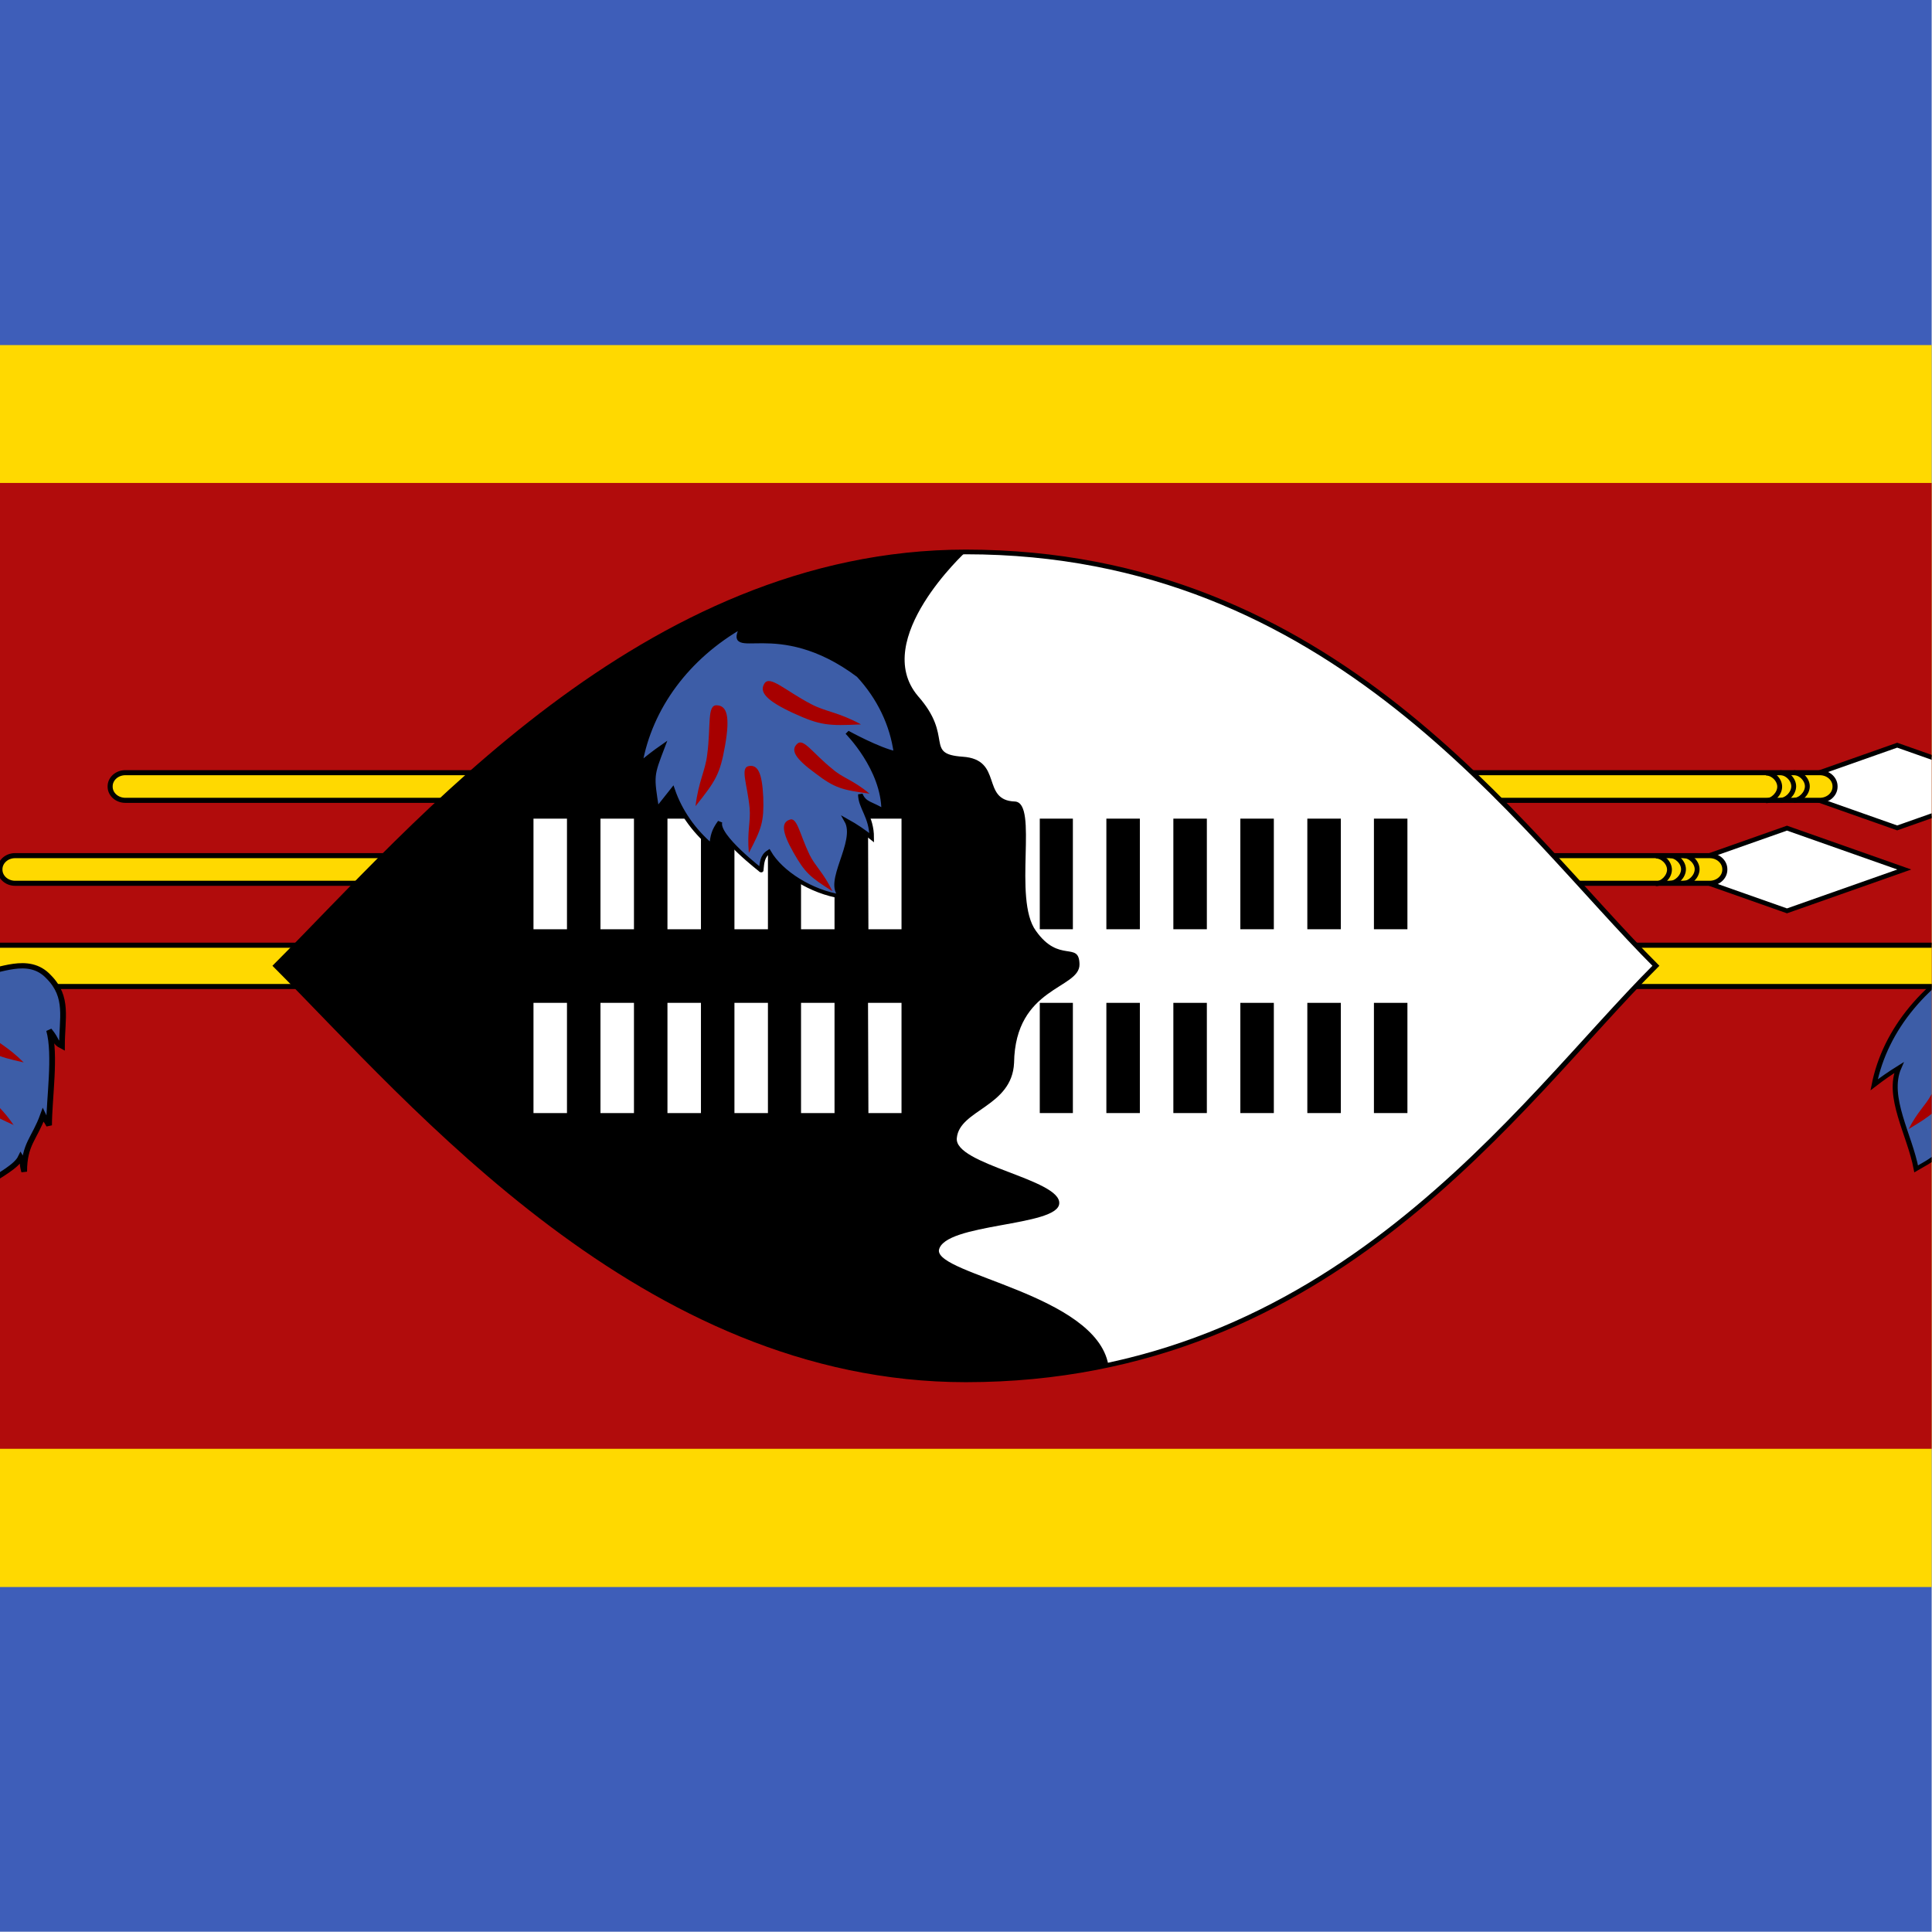
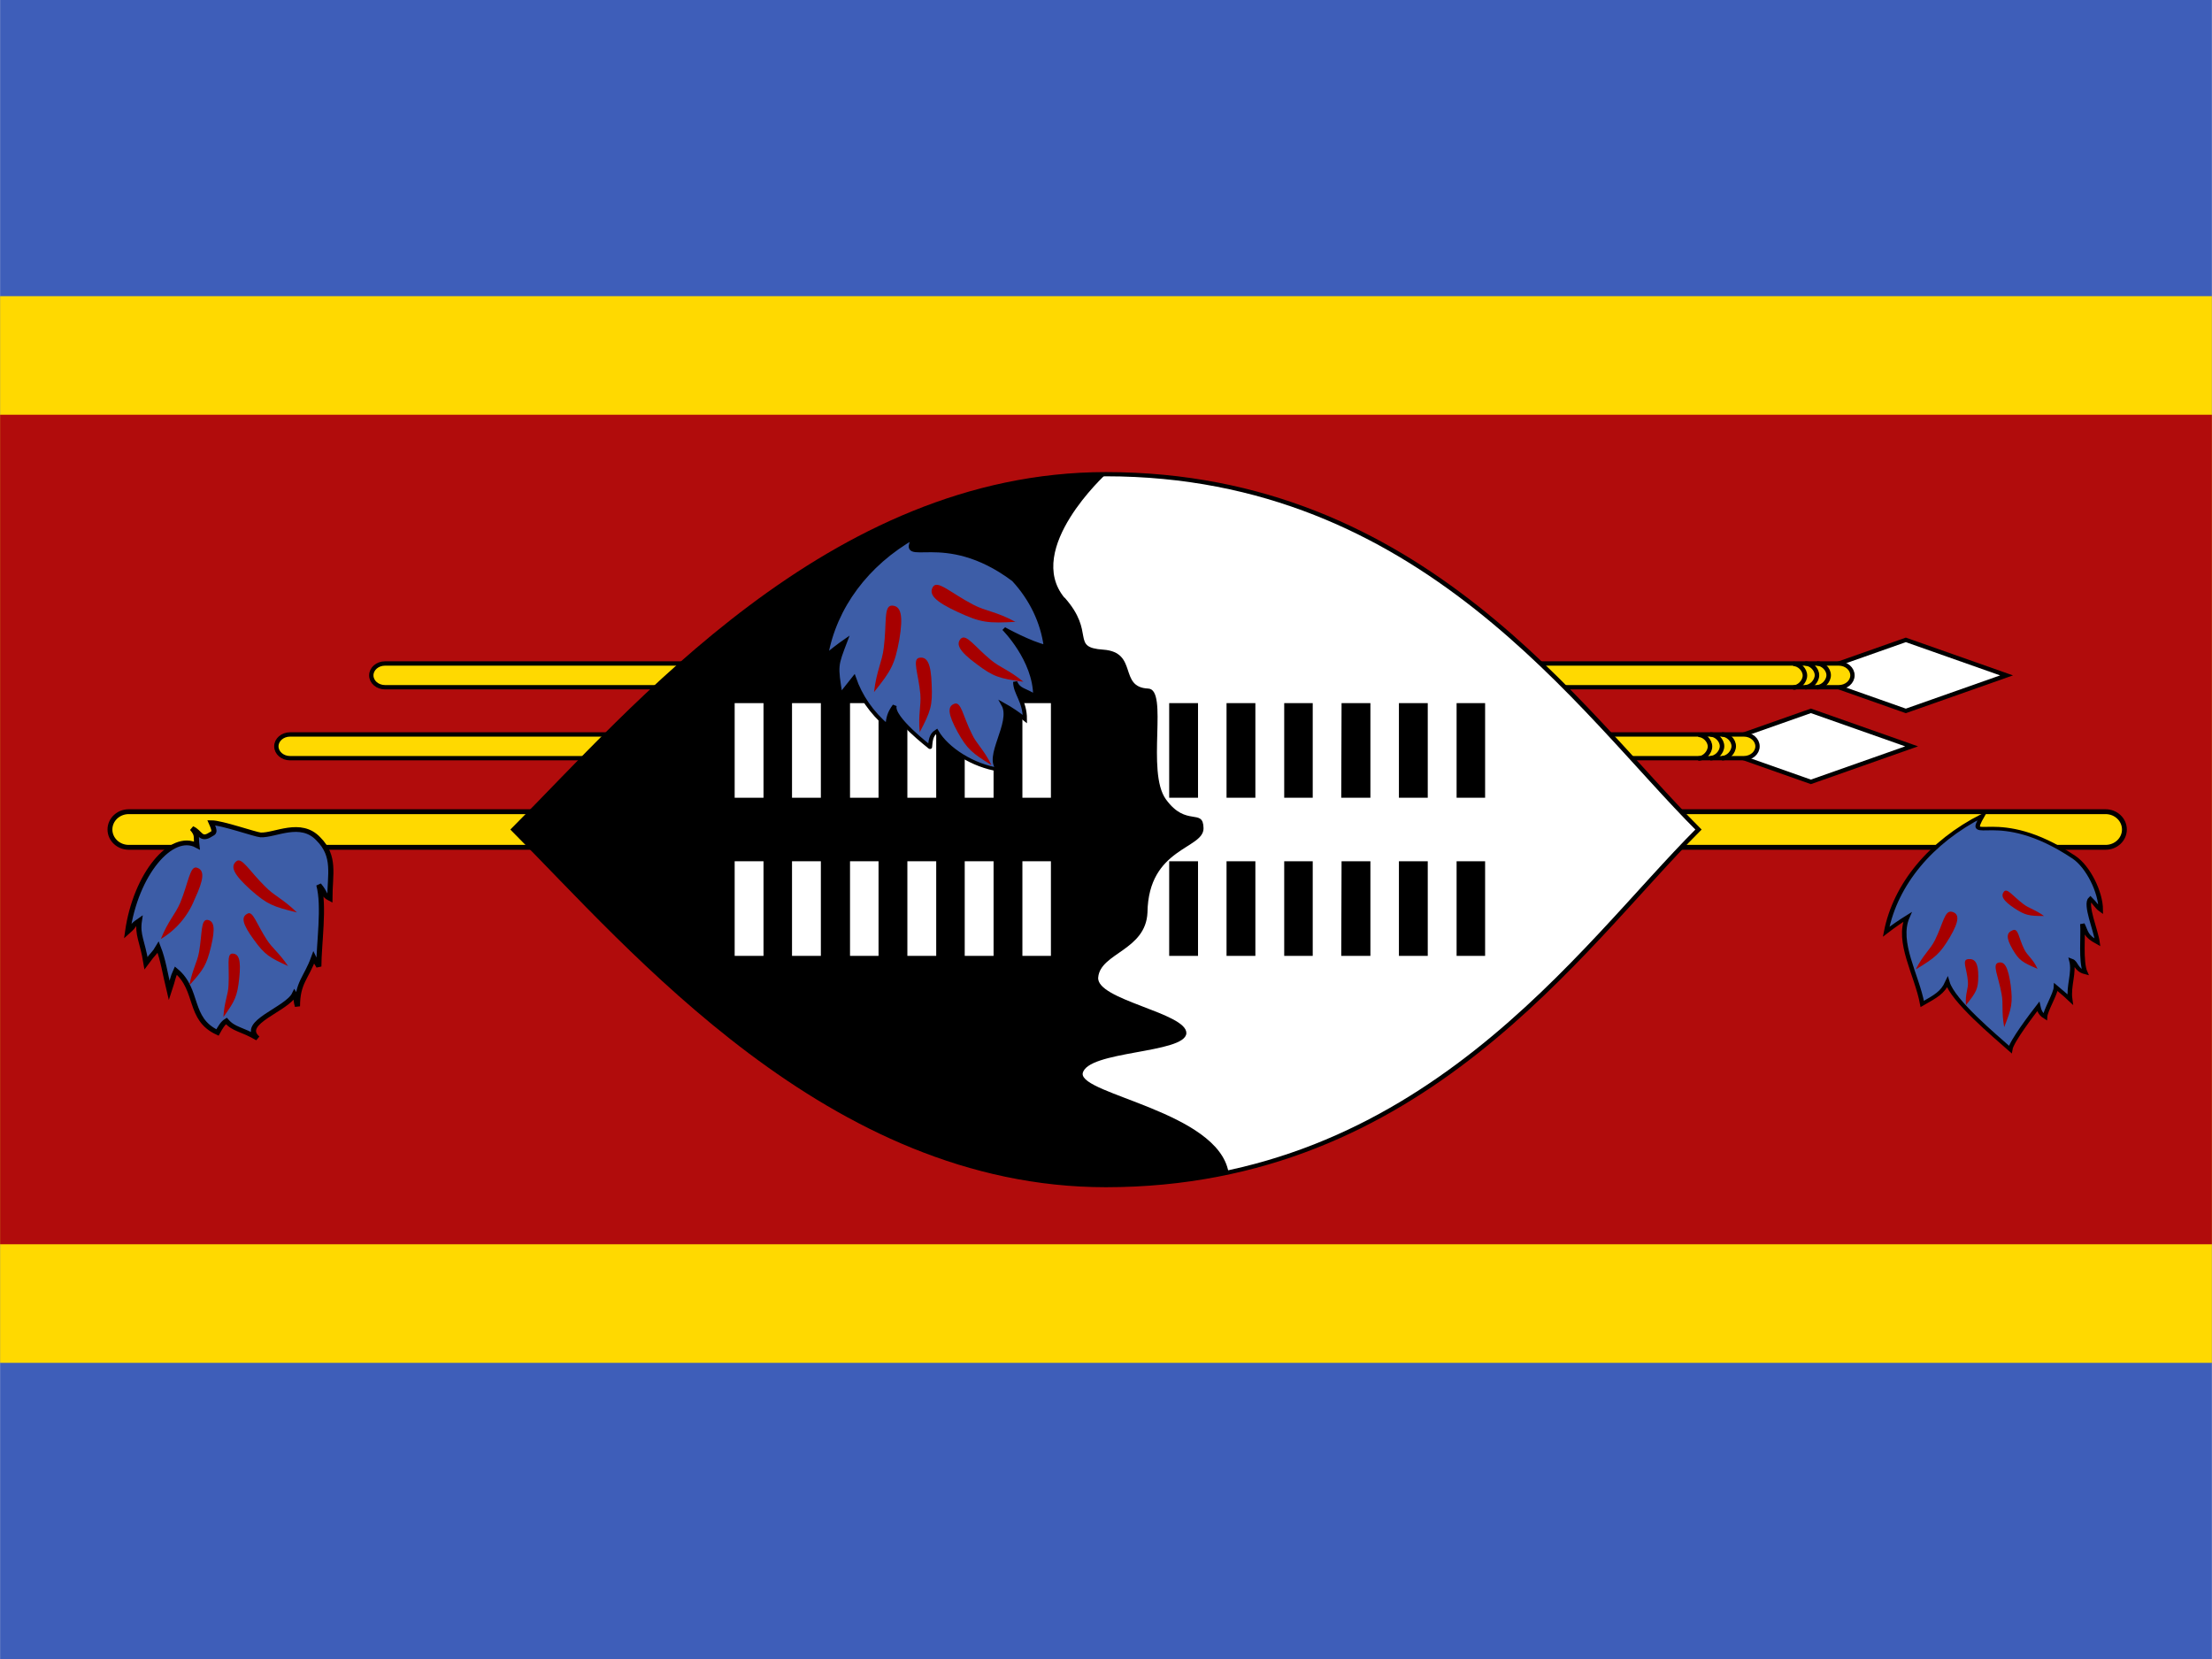
- <svg xmlns="http://www.w3.org/2000/svg" id="flag-icon-css-sz" viewBox="0 0 512 512">
+ <svg xmlns="http://www.w3.org/2000/svg" id="flag-icon-css-sz" viewBox="0 0 640 480">
  <defs>
    <clipPath id="a">
-       <path fill-opacity=".7" d="M124 0h496v496H124z" />
+       <path fill-opacity=".7" d="M-85.3 0h682.6v512H-85.3z" />
    </clipPath>
  </defs>
-   <g clip-path="url(#a)" transform="translate(-128) scale(1.0321)">
-     <path fill="#3e5eb9" fill-rule="evenodd" d="M0 0h744v496H0z" />
-     <path fill="#ffd900" fill-rule="evenodd" d="M0 88.6h744v318.9H0z" />
-     <path fill="#b10c0c" fill-rule="evenodd" d="M0 124h744v248H0z" />
-     <rect width="602.4" height="10.6" x="74.2" y="242.7" fill="#ffd900" fill-rule="evenodd" stroke="#000" stroke-width="1.3" rx="5.2" ry="5.3" />
-     <g stroke="#000" transform="translate(-609.5 -24.8)">
-       <path fill="#fff" fill-rule="evenodd" stroke-width="3.9" d="M-106.3 265.8l-88.6 35.4 88.6 35.4 88.6-35.4-88.6-35.4z" transform="matrix(.34 0 0 .3 1256.8 136.4)" />
-       <rect width="442.9" height="7.1" x="761.8" y="223.2" fill="#ffd900" fill-rule="evenodd" stroke-width="1.3" rx="3.9" ry="3.5" />
-       <path fill="none" stroke-width="2.5" d="M1224.4 280c-3.5 0-7-3.6-7-7.2s3.5-7 7-7" transform="matrix(-.50001 0 0 .5 1806.3 90.3)" />
-       <path fill="none" stroke-width="2.5" d="M1224.4 280c-3.5 0-7-3.6-7-7.2s3.5-7 7-7" transform="matrix(-.50001 0 0 .5 1802.8 90.3)" />
-       <path fill="none" stroke-width="2.5" d="M1224.4 280c-3.5 0-7-3.6-7-7.2s3.5-7 7-7" transform="matrix(-.50001 0 0 .5 1799.2 90.4)" />
+   <g clip-path="url(#a)" transform="translate(80) scale(.9375)">
+     <path fill="#3e5eb9" fill-rule="evenodd" d="M-128 0h768v512h-768z" />
+     <path fill="#ffd900" fill-rule="evenodd" d="M-128 91.4h768v329.2h-768z" />
+     <path fill="#b10c0c" fill-rule="evenodd" d="M-128 128h768v256h-768z" />
+     <rect width="621.7" height="11" x="-51.4" y="250.5" fill="#ffd900" fill-rule="evenodd" stroke="#000" stroke-width="1.5" rx="5.8" ry="5.8" />
+     <g stroke="#000" transform="translate(-757 -25.6) scale(1.0321)">
+       <path fill="#fff" fill-rule="evenodd" stroke-width="4.2" d="M-106.3 265.8l-88.6 35.4 88.6 35.4 88.6-35.4-88.6-35.4z" transform="matrix(.34 0 0 .3 1256.8 136.4)" />
+       <rect width="442.9" height="7.1" x="761.8" y="223.2" fill="#ffd900" fill-rule="evenodd" stroke-width="1.3" rx="4.1" ry="3.8" />
+       <path fill="none" stroke-width="2.7" d="M1224.4 280c-3.5 0-7-3.6-7-7.2s3.5-7 7-7" transform="matrix(-.50001 0 0 .5 1806.3 90.3)" />
+       <path fill="none" stroke-width="2.7" d="M1224.4 280c-3.5 0-7-3.6-7-7.2s3.5-7 7-7" transform="matrix(-.50001 0 0 .5 1802.8 90.3)" />
+       <path fill="none" stroke-width="2.7" d="M1224.4 280c-3.5 0-7-3.6-7-7.2s3.5-7 7-7" transform="matrix(-.50001 0 0 .5 1799.2 90.4)" />
    </g>
-     <g stroke="#000" transform="translate(-637.8 -3.5)">
-       <path fill="#fff" fill-rule="evenodd" stroke-width="3.9" d="M-106.3 265.8l-88.6 35.4 88.6 35.4 88.6-35.4-88.6-35.4z" transform="matrix(.34 0 0 .3 1256.8 136.4)" />
-       <rect width="442.9" height="7.1" x="761.8" y="223.2" fill="#ffd900" fill-rule="evenodd" stroke-width="1.3" rx="3.9" ry="3.5" />
-       <path fill="none" stroke-width="2.5" d="M1224.4 280c-3.5 0-7-3.6-7-7.2s3.5-7 7-7" transform="matrix(-.50001 0 0 .5 1806.3 90.3)" />
-       <path fill="none" stroke-width="2.5" d="M1224.4 280c-3.5 0-7-3.6-7-7.2s3.5-7 7-7" transform="matrix(-.50001 0 0 .5 1802.8 90.3)" />
-       <path fill="none" stroke-width="2.5" d="M1224.4 280c-3.5 0-7-3.6-7-7.2s3.5-7 7-7" transform="matrix(-.50001 0 0 .5 1799.2 90.4)" />
-     </g>
-     <g fill-rule="evenodd" stroke-width="1pt">
-       <path fill="#3d5da7" stroke="#000" d="M338-.4c-5.5 12.4 4.3-4.1 28.4 16.7 4.4 3.8 8.3 14 8.3 21.1-1.1-1-2-3-3.2-4.5-1.8 2.3 1.7 12.6 2.2 17.5-3.8-2.7-3.4-4-4.7-7.4.3 4-.6 15.2.9 19.4-3-1-2.8-4.1-4.3-4.8 1 4.9-1 10.1-.4 15.6-1.8-2.2-3.6-4-4.4-4.9-.1 2.6-3.3 9.4-3.4 11.9-1.5-1.2-1.9-3-2.1-4.2-1.8 3-8.3 14-8.7 17.2-5-5.7-17.8-19.5-19.5-26.9-1.5 4.2-3.6 5.6-7.8 8.7-1.7-11.7-8-24.8-4.6-34.8a84.4 84.4 0 00-6.6 5.9A67.9 67.9 0 01338-.4z" transform="matrix(.96345 0 0 .74716 308.4 244.1)" />
-       <path fill="#a70000" d="M614.1 289.9c2.3-4.5 4.3-6 5.8-8.8 2.5-5 2.9-9 5-8.5 2.3.6 2.3 2.7-.6 7.7-2.8 5-4.2 6-10.2 9.6zm15.1 10.6c-.3-3.4.7-4.8.5-7-.3-3.9-1.8-6.5.2-6.7 2-.2 3 1.1 3 5s-.6 4.9-3.7 8.7zm11.4 6.6c-.8-4.7-.2-6.8-.8-9.9-1-5.3-3-8.9-1-9.4 1.9-.5 3 1.3 3.7 6.7.8 5.5.4 7-1.8 12.6zm12-33.2c-2.9-2-4.5-2.2-6.3-3.6-3.2-2.4-4.8-5-5.8-3.7-1 1.3-.3 2.7 3 4.9 3.4 2.2 4.5 2.4 9 2.4zm-2 15.8c-1.5-3.1-3-3.9-4-5.8-1.7-3.5-1.7-6.5-3.5-5.7-1.8.7-2 2.3 0 5.7 2 3.3 3 3.9 7.5 5.8z" />
-     </g>
-     <g fill-rule="evenodd" stroke-width="1pt">
-       <path fill="#3d5da7" stroke="#000" d="M329.6 20.7c-.3-2.7.3-3-1.3-5 2.2 1 2.3 3.7 5 1.8 1-.6 1.4-.6.2-3.5 2.8 0 12 3.5 13.4 3.6 3.9.2 10.9-4.4 15.7 1.2 4.7 5.1 3.1 10.4 3.1 17.5-1.8-1-1-1.4-3-4 1.6 6.2 0 17.4 0 24-.8-1.6-.7-1-1.4-2.6-2 6-4.4 7.3-4.4 14.3-.7-2.7 0-2.2-.8-3.6-2 4.5-15 8.4-10 13-4.4-2.8-6.4-2.5-8.5-5.1-.9.6-1.6 1.8-2.4 3.4-8-4-5-12.5-11.3-18.2-1 2.4-.6 2-1.8 5.9-1.2-5.4-1.6-8.9-3-12.8-1.2 2.2-1 1.3-3.3 4.7-1-6.6-2.4-8.2-1.8-12.5-2.4 1.8-.8 1-3.2 3.3 2.2-17 11.9-29.4 18.8-25.4z" transform="matrix(1.1018 0 0 1.01684 -263 231.7)" />
-       <path fill="#a70000" d="M89.4 280.8c2.3-5.5 4.3-7.3 5.8-10.8 2.5-6.3 3-11.3 5.1-10.5 2.2.7 2.1 3.3-.8 9.5a24.7 24.7 0 01-10 11.8zm8.6 13.8c.9-5 2.3-6.8 2.9-10 1-5.6.4-9.7 2.4-9.5 2 .2 2.5 2.3 1.2 8-1.4 5.5-2.3 6.8-6.5 11.5zm10.2 9.6c.2-4.8 1.4-6.7 1.5-9.8.3-5.4-.7-9.3 1.2-9.3 2 0 2.6 2 2 7.4-.6 5.4-1.3 6.8-4.7 11.7zm21.9-31.4c-4.2-4.2-6.7-5-9.4-7.6-4.8-4.7-7.1-9.2-8.8-7.6-1.7 1.6-.7 4 4.3 8.4 5 4.5 6.8 5.2 13.9 6.8zm-2.5 16.2c-2.8-4.2-4.8-5.3-6.5-8-3.2-4.8-4.2-8.8-6-7.8-1.8 1-1.4 3.1 2 7.7s4.7 5.4 10.5 8z" />
+     <g stroke="#000" transform="translate(-786.3 -3.7) scale(1.0321)">
+       <path fill="#fff" fill-rule="evenodd" stroke-width="4.2" d="M-106.3 265.8l-88.6 35.4 88.6 35.4 88.6-35.4-88.6-35.4z" transform="matrix(.34 0 0 .3 1256.8 136.4)" />
+       <rect width="442.9" height="7.1" x="761.8" y="223.2" fill="#ffd900" fill-rule="evenodd" stroke-width="1.3" rx="4.1" ry="3.8" />
+       <path fill="none" stroke-width="2.7" d="M1224.4 280c-3.5 0-7-3.6-7-7.2s3.5-7 7-7" transform="matrix(-.50001 0 0 .5 1806.3 90.3)" />
+       <path fill="none" stroke-width="2.7" d="M1224.4 280c-3.5 0-7-3.6-7-7.2s3.5-7 7-7" transform="matrix(-.50001 0 0 .5 1802.8 90.3)" />
+       <path fill="none" stroke-width="2.7" d="M1224.4 280c-3.5 0-7-3.6-7-7.2s3.5-7 7-7" transform="matrix(-.50001 0 0 .5 1799.2 90.4)" />
    </g>
    <g fill-rule="evenodd">
-       <path fill="#fff" stroke="#000" stroke-width="2" d="M637.8 230.3c-53.1 59-124 177.2-265.8 177.2-124 0-212.6-118.1-265.7-177.2C159.4 171.3 248 53.2 372 53.2c141.8 0 212.6 118 265.8 177.1z" transform="matrix(.66667 0 0 .6 124 109.8)" />
-       <path d="M359.7 178.7c9.4 10.6 1.5 14.9 11.5 15.6 10.5.7 4.6 11.2 13.4 11.5 6.2.3-.6 25 5.4 33.2 6 8.5 11.1 2.5 11.2 8.6.1 6.4-16.5 5.7-16.8 25.3-.5 11.3-14 12-14.7 19.3-.8 6.8 26.7 10.6 26.3 16.8-.3 6-29.6 5-30.9 12-.6 6.3 40.2 11.4 43.5 29.4-6 2-23.4 4-36.6 4-82.6 0-141.7-71-177.1-106.4 35.4-35.4 94.5-106.3 177.1-106.3 0 0-24.5 22.5-12.3 37z" />
-       <path fill="#fff" stroke-width="1pt" d="M261 210.2h8.6v28.4H261zm0 47.3h8.6v28.3H261zm17.2-47.3h8.6v28.4h-8.6zm0 47.3h8.6v28.3h-8.6zm17.2-47.3h8.6v28.4h-8.6zm0 47.3h8.6v28.3h-8.6zm17.2-47.3h8.6v28.4h-8.6zm0 47.3h8.6v28.3h-8.6zm17.1-47.3h8.6v28.4h-8.6zm0 47.3h8.6v28.3h-8.6zm17.2-47.3h8.6v28.4H347zm0 47.3h8.6v28.3H347z" />
-       <path stroke-width="1pt" d="M391 210.2h8.5v28.4H391zm0 47.3h8.5v28.3H391zm17.1-47.3h8.6v28.4h-8.6zm0 47.3h8.6v28.3h-8.6zm17.2-47.3h8.6v28.4h-8.6zm0 47.3h8.6v28.3h-8.6zm17.2-47.3h8.6v28.4h-8.6zm0 47.3h8.6v28.3h-8.6zm17.2-47.3h8.6v28.4h-8.6zm0 47.3h8.6v28.3h-8.6zm17.1-47.3h8.6v28.4h-8.6zm0 47.3h8.6v28.3h-8.6z" />
+       <path fill="#3d5da7" stroke="#000" stroke-width="1.4" d="M338-.4c-5.5 12.4 4.3-4.1 28.4 16.7 4.4 3.8 8.3 14 8.3 21.1-1.1-1-2-3-3.2-4.5-1.8 2.3 1.7 12.6 2.2 17.5-3.8-2.7-3.4-4-4.7-7.4.3 4-.6 15.2.9 19.4-3-1-2.8-4.1-4.3-4.8 1 4.9-1 10.1-.4 15.6-1.8-2.2-3.6-4-4.4-4.9-.1 2.6-3.3 9.4-3.4 11.9-1.5-1.2-1.9-3-2.1-4.2-1.8 3-8.3 14-8.7 17.2-5-5.7-17.8-19.5-19.5-26.9-1.5 4.2-3.6 5.6-7.8 8.7-1.7-11.7-8-24.8-4.6-34.8a84.4 84.4 0 00-6.6 5.9A67.9 67.9 0 01338-.4z" transform="matrix(.9944 0 0 .77118 190.4 252)" />
+       <path fill="#a70000" d="M505.9 299.2c2.3-4.6 4.4-6 5.9-9 2.6-5.2 3-9.4 5.3-8.8 2.3.6 2.3 2.8-.7 7.9-3 5-4.4 6.2-10.5 9.9zm15.5 11c-.3-3.6.8-5 .6-7.3-.3-4-2-6.7.1-6.9 2.1-.2 3.1 1.2 3.1 5.2s-.6 5-3.8 9zm11.8 6.8c-.9-5-.2-7-.8-10.2-1-5.6-3-9.2-1-9.7 1.9-.5 3 1.3 3.8 6.9.7 5.6.3 7.2-2 13zm12.3-34.3c-2.9-2.1-4.6-2.3-6.4-3.7-3.3-2.5-5-5.1-6-3.8-1 1.3-.3 2.7 3.1 5 3.5 2.3 4.6 2.5 9.3 2.5zm-2 16.3c-1.5-3.2-3.1-4-4.1-6-1.8-3.6-1.8-6.7-3.6-5.9-2 .8-2 2.4 0 5.9 2 3.4 3 4 7.7 6z" />
    </g>
-     <g fill-rule="evenodd" stroke-width="1pt">
-       <path fill="#3d5da7" stroke="#000" d="M338-.4c-5.5 12.4 9.8-4.1 33.8 16.7a51.2 51.2 0 0110.9 26.2c-5.1-1.2-14.2-7-14.2-7s10.6 12.2 10.6 26.4c-3.7-2.7-5.6-2.3-6.8-5.6 0 4.5 3.3 7.5 3.3 14.6a49.8 49.8 0 00-7.3-5.7c3.5 7.1-6.5 20.9-1.5 25.5-8.7-1.5-17.7-8-21.2-15-1.9 1.4-2 3.7-2.2 6.2.3.2-13.3-11.7-12-16.3-1.9 3-2.1 4.6-2.5 8a44 44 0 01-11.3-18.8l-4.6 6.7c-1.6-11.7-1.6-11.3 1.7-21.3a84.4 84.4 0 00-6.6 5.9A67.8 67.8 0 01338-.4z" transform="matrix(.8811 0 0 .76298 16.9 161)" />
-       <path fill="#a70000" d="M302.6 207c.8-6.5 2.5-9 3-13.2 1-7.4-.1-12.9 2.5-12.7 2.6.1 3.4 2.9 2.1 10.3s-2.4 9.1-7.6 15.6zm13.7 12c-.5-5.6.5-7.9.2-11.5-.6-6.2-2.5-10.4-.2-10.8 2.3-.4 3.4 1.7 3.7 8 .2 6.3-.4 8-3.7 14.3zm21.4 9.7c-2.3-4.7-4.3-6.2-5.8-9.2-2.6-5.4-3.2-9.9-5.2-9-2 .7-2 3 1 8.3 3 5.3 4.3 6.4 10 10zm7.4-42.7c-5.9-3.2-9-3.2-12.8-5.2-6.7-3.5-10.6-7.5-12-5.3-1.4 2.2.5 4.4 7.4 7.6 7 3.2 9 3.3 17.4 2.9zm2.2 17.8c-4.3-3.6-6.9-4-9.6-6.4-5-4-7.4-8-9-6.4-1.7 1.6-.6 3.7 4.6 7.5 5.1 3.9 6.9 4.3 14 5.3z" />
+     <g fill-rule="evenodd">
+       <path fill="#3d5da7" stroke="#000" stroke-width="1.4" d="M329.6 20.7c-.3-2.7.3-3-1.3-5 2.2 1 2.3 3.7 5 1.8 1-.6 1.4-.6.2-3.5 2.8 0 12 3.5 13.4 3.6 3.9.2 10.9-4.4 15.7 1.2 4.7 5.1 3.1 10.4 3.1 17.5-1.8-1-1-1.4-3-4 1.6 6.2 0 17.4 0 24-.8-1.6-.7-1-1.4-2.6-2 6-4.4 7.3-4.4 14.3-.7-2.7 0-2.2-.8-3.6-2 4.5-15 8.4-10 13-4.4-2.8-6.4-2.5-8.5-5.1-.9.6-1.6 1.8-2.4 3.4-8-4-5-12.5-11.3-18.2-1 2.4-.6 2-1.8 5.9-1.2-5.4-1.6-8.9-3-12.8-1.2 2.2-1 1.3-3.3 4.7-1-6.6-2.4-8.2-1.8-12.5-2.4 1.8-.8 1-3.2 3.3 2.2-17 11.9-29.4 18.8-25.4z" transform="matrix(1.1372 0 0 1.0495 -399.4 239.2)" />
+       <path fill="#a70000" d="M-35.7 289.8c2.3-5.7 4.4-7.5 6-11.2 2.6-6.4 3-11.6 5.2-10.8 2.3.8 2.2 3.4-.8 9.8a25 25 0 01-10.4 12.2zm8.8 14.3c1-5.1 2.4-7 3-10.3 1-5.8.5-10.1 2.6-9.9 2 .3 2.5 2.4 1.1 8.2-1.4 5.8-2.3 7.1-6.7 12zm10.5 9.9c.3-5 1.5-6.9 1.6-10 .3-5.7-.7-9.7 1.2-9.7 2 0 2.7 2 2.1 7.6-.6 5.6-1.3 7-4.9 12zm22.7-32.4c-4.4-4.3-7-5.1-9.8-8-4.9-4.8-7.3-9.4-9-7.7-1.8 1.6-.7 4 4.5 8.7 5.2 4.6 7 5.2 14.3 7zm-2.7 16.6C.8 294-1.2 292.8-3 290c-3.2-4.9-4.3-9.1-6-8-2 1-1.5 3.2 2 8 3.4 4.7 4.8 5.5 10.7 8.2z" />
+     </g>
+     <g fill-rule="evenodd">
+       <path fill="#fff" stroke="#000" stroke-width="2.1" d="M637.8 230.3c-53.1 59-124 177.2-265.8 177.2-124 0-212.6-118.1-265.7-177.2C159.4 171.3 248 53.2 372 53.2c141.8 0 212.6 118 265.8 177.1z" transform="matrix(.68807 0 0 .61926 0 113.4)" />
+       <path d="M243.2 184.4c9.8 11 1.6 15.4 12 16.1 10.8.8 4.6 11.6 13.8 12 6.4.2-.7 25.7 5.5 34.2 6.3 8.7 11.5 2.5 11.6 8.9.1 6.5-17 5.9-17.3 26-.5 11.7-14.5 12.5-15.2 20-.8 7 27.5 11 27.2 17.3-.4 6.3-30.7 5.3-32 12.4-.6 6.5 41.6 11.8 45 30.4-6.3 2-24.3 4-37.8 4-85.3 0-146.3-73.1-182.9-109.7 36.6-36.6 97.6-109.7 182.9-109.7 0 0-25.3 23.1-12.8 38.2z" />
+       <path fill="#fff" stroke-width="1pt" d="M141.4 217h8.9v29.2h-8.9zm0 48.8h8.9V295h-8.9zm17.7-48.8h8.9v29.2h-8.9zm0 48.8h8.9V295h-8.9zM177 217h8.8v29.2H177zm0 48.8h8.8V295H177zm17.7-48.8h8.9v29.2h-8.9zm0 48.8h8.9V295h-8.9zm17.7-48.8h8.9v29.2h-8.9zm0 48.8h8.9V295h-8.9zm17.8-48.8h8.8v29.2h-8.8zm0 48.8h8.8V295h-8.8z" />
+       <path stroke-width="1pt" d="M275.5 217h8.9v29.2h-8.9zm0 48.8h8.9V295h-8.9zm17.7-48.8h8.9v29.2h-8.9zm0 48.8h8.9V295h-8.9zM311 217h8.8v29.2H311zm0 48.8h8.8V295H311zm17.7-48.8h8.9v29.2h-9zm0 48.8h8.9V295h-9zm17.7-48.8h8.9v29.2h-8.9zm0 48.8h8.9V295h-8.9zm17.8-48.8h8.8v29.2h-8.8zm0 48.8h8.8V295h-8.8z" />
+     </g>
+     <g fill-rule="evenodd">
+       <path fill="#3d5da7" stroke="#000" stroke-width="1.4" d="M338-.4c-5.5 12.4 9.8-4.1 33.8 16.7a51.2 51.2 0 0110.9 26.2c-5.1-1.2-14.2-7-14.2-7s10.6 12.2 10.6 26.4c-3.7-2.7-5.6-2.3-6.8-5.6 0 4.5 3.3 7.5 3.3 14.6a49.8 49.8 0 00-7.3-5.7c3.5 7.1-6.5 20.9-1.5 25.5-8.7-1.5-17.7-8-21.2-15-1.9 1.4-2 3.7-2.2 6.2.3.2-13.3-11.7-12-16.3-1.9 3-2.1 4.6-2.5 8a44 44 0 01-11.3-18.8l-4.6 6.7c-1.6-11.7-1.6-11.3 1.7-21.3a84.4 84.4 0 00-6.6 5.9A67.8 67.8 0 01338-.4z" transform="matrix(.9094 0 0 .78749 -110.6 166.1)" />
+       <path fill="#a70000" d="M184.4 213.6c.8-6.7 2.5-9.3 3-13.6 1-7.7-.1-13.2 2.6-13.1 2.7.1 3.5 3 2.2 10.6-1.4 7.6-2.5 9.5-7.8 16.1zm14.1 12.4c-.5-5.7.5-8.1.2-11.8-.6-6.4-2.6-10.8-.3-11.2 2.4-.4 3.6 1.7 3.8 8.3.3 6.5-.3 8.2-3.7 14.7zm22.1 10c-2.4-4.8-4.5-6.3-6-9.5-2.8-5.6-3.3-10.1-5.4-9.3-2.2.8-2 3.2 1 8.7 3 5.4 4.5 6.5 10.4 10.2zm7.6-44c-6-3.3-9.2-3.3-13.2-5.4-6.9-3.6-11-7.7-12.4-5.5-1.4 2.3.5 4.5 7.7 7.8 7.1 3.3 9.3 3.5 18 3zm2.3 18.4c-4.5-3.7-7.1-4.3-10-6.7-5-4.1-7.6-8.2-9.3-6.6-1.6 1.7-.5 3.9 4.8 7.8 5.3 4 7.1 4.5 14.5 5.5z" />
    </g>
  </g>
</svg>
